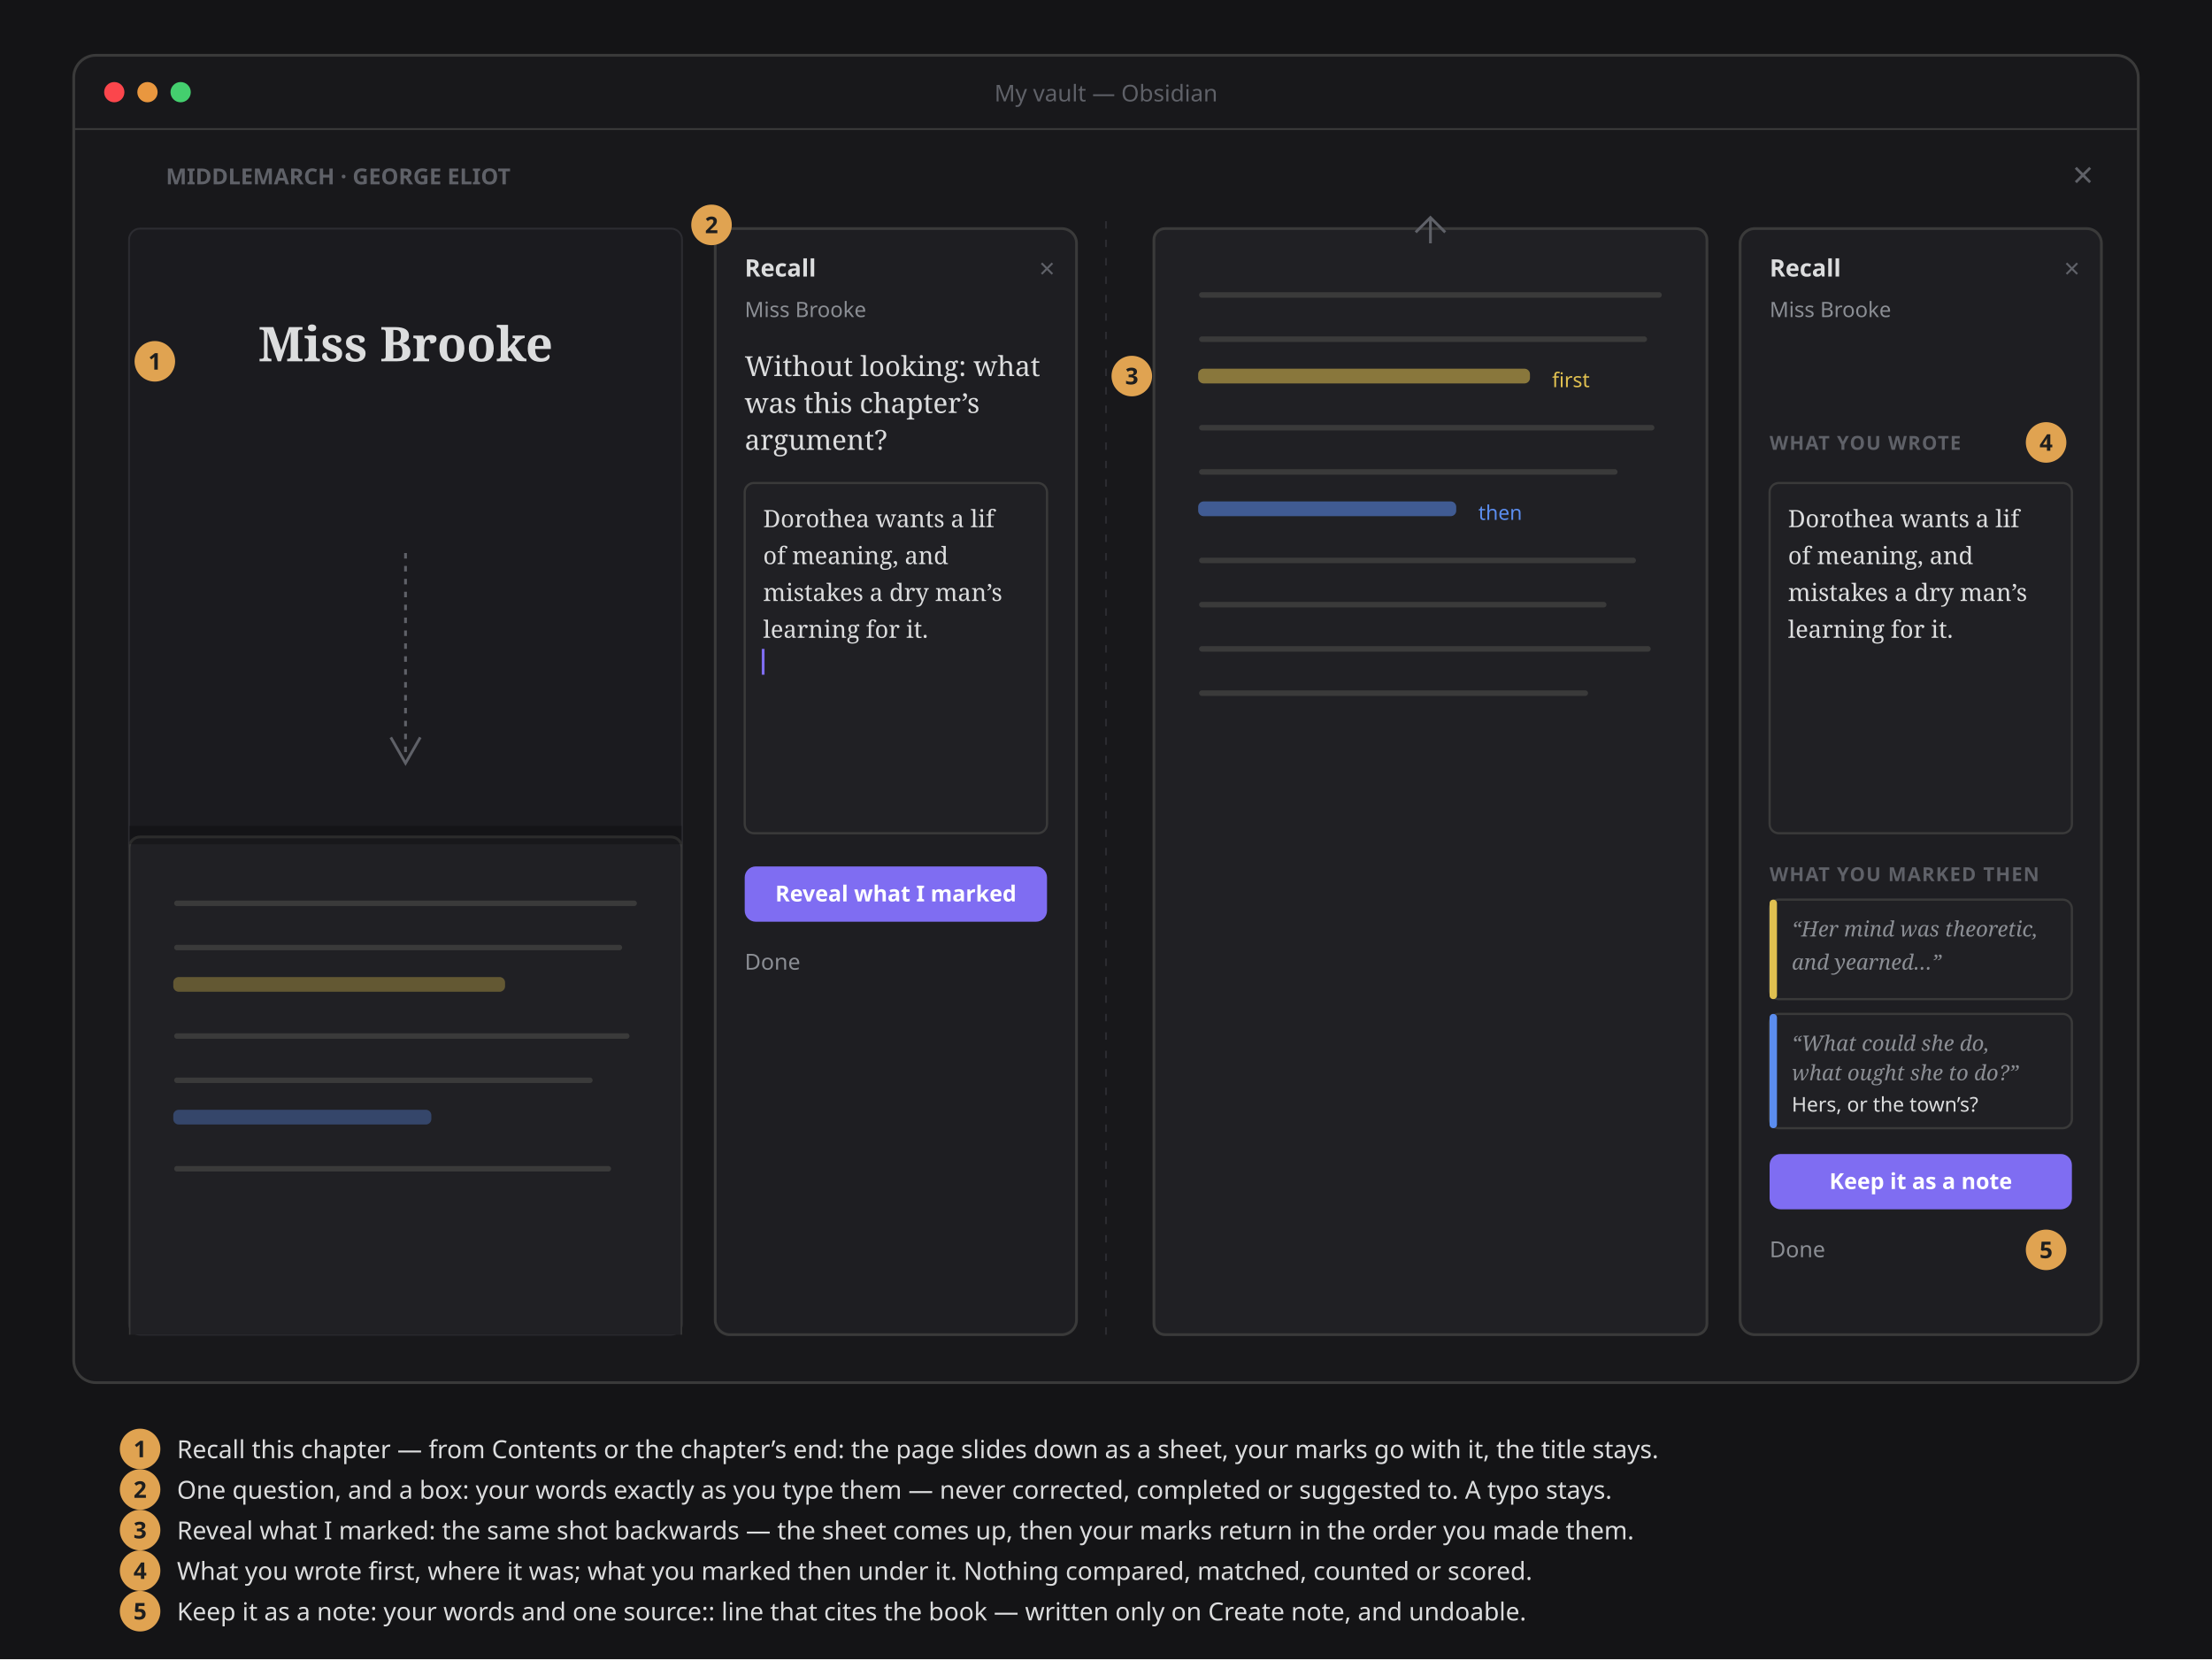
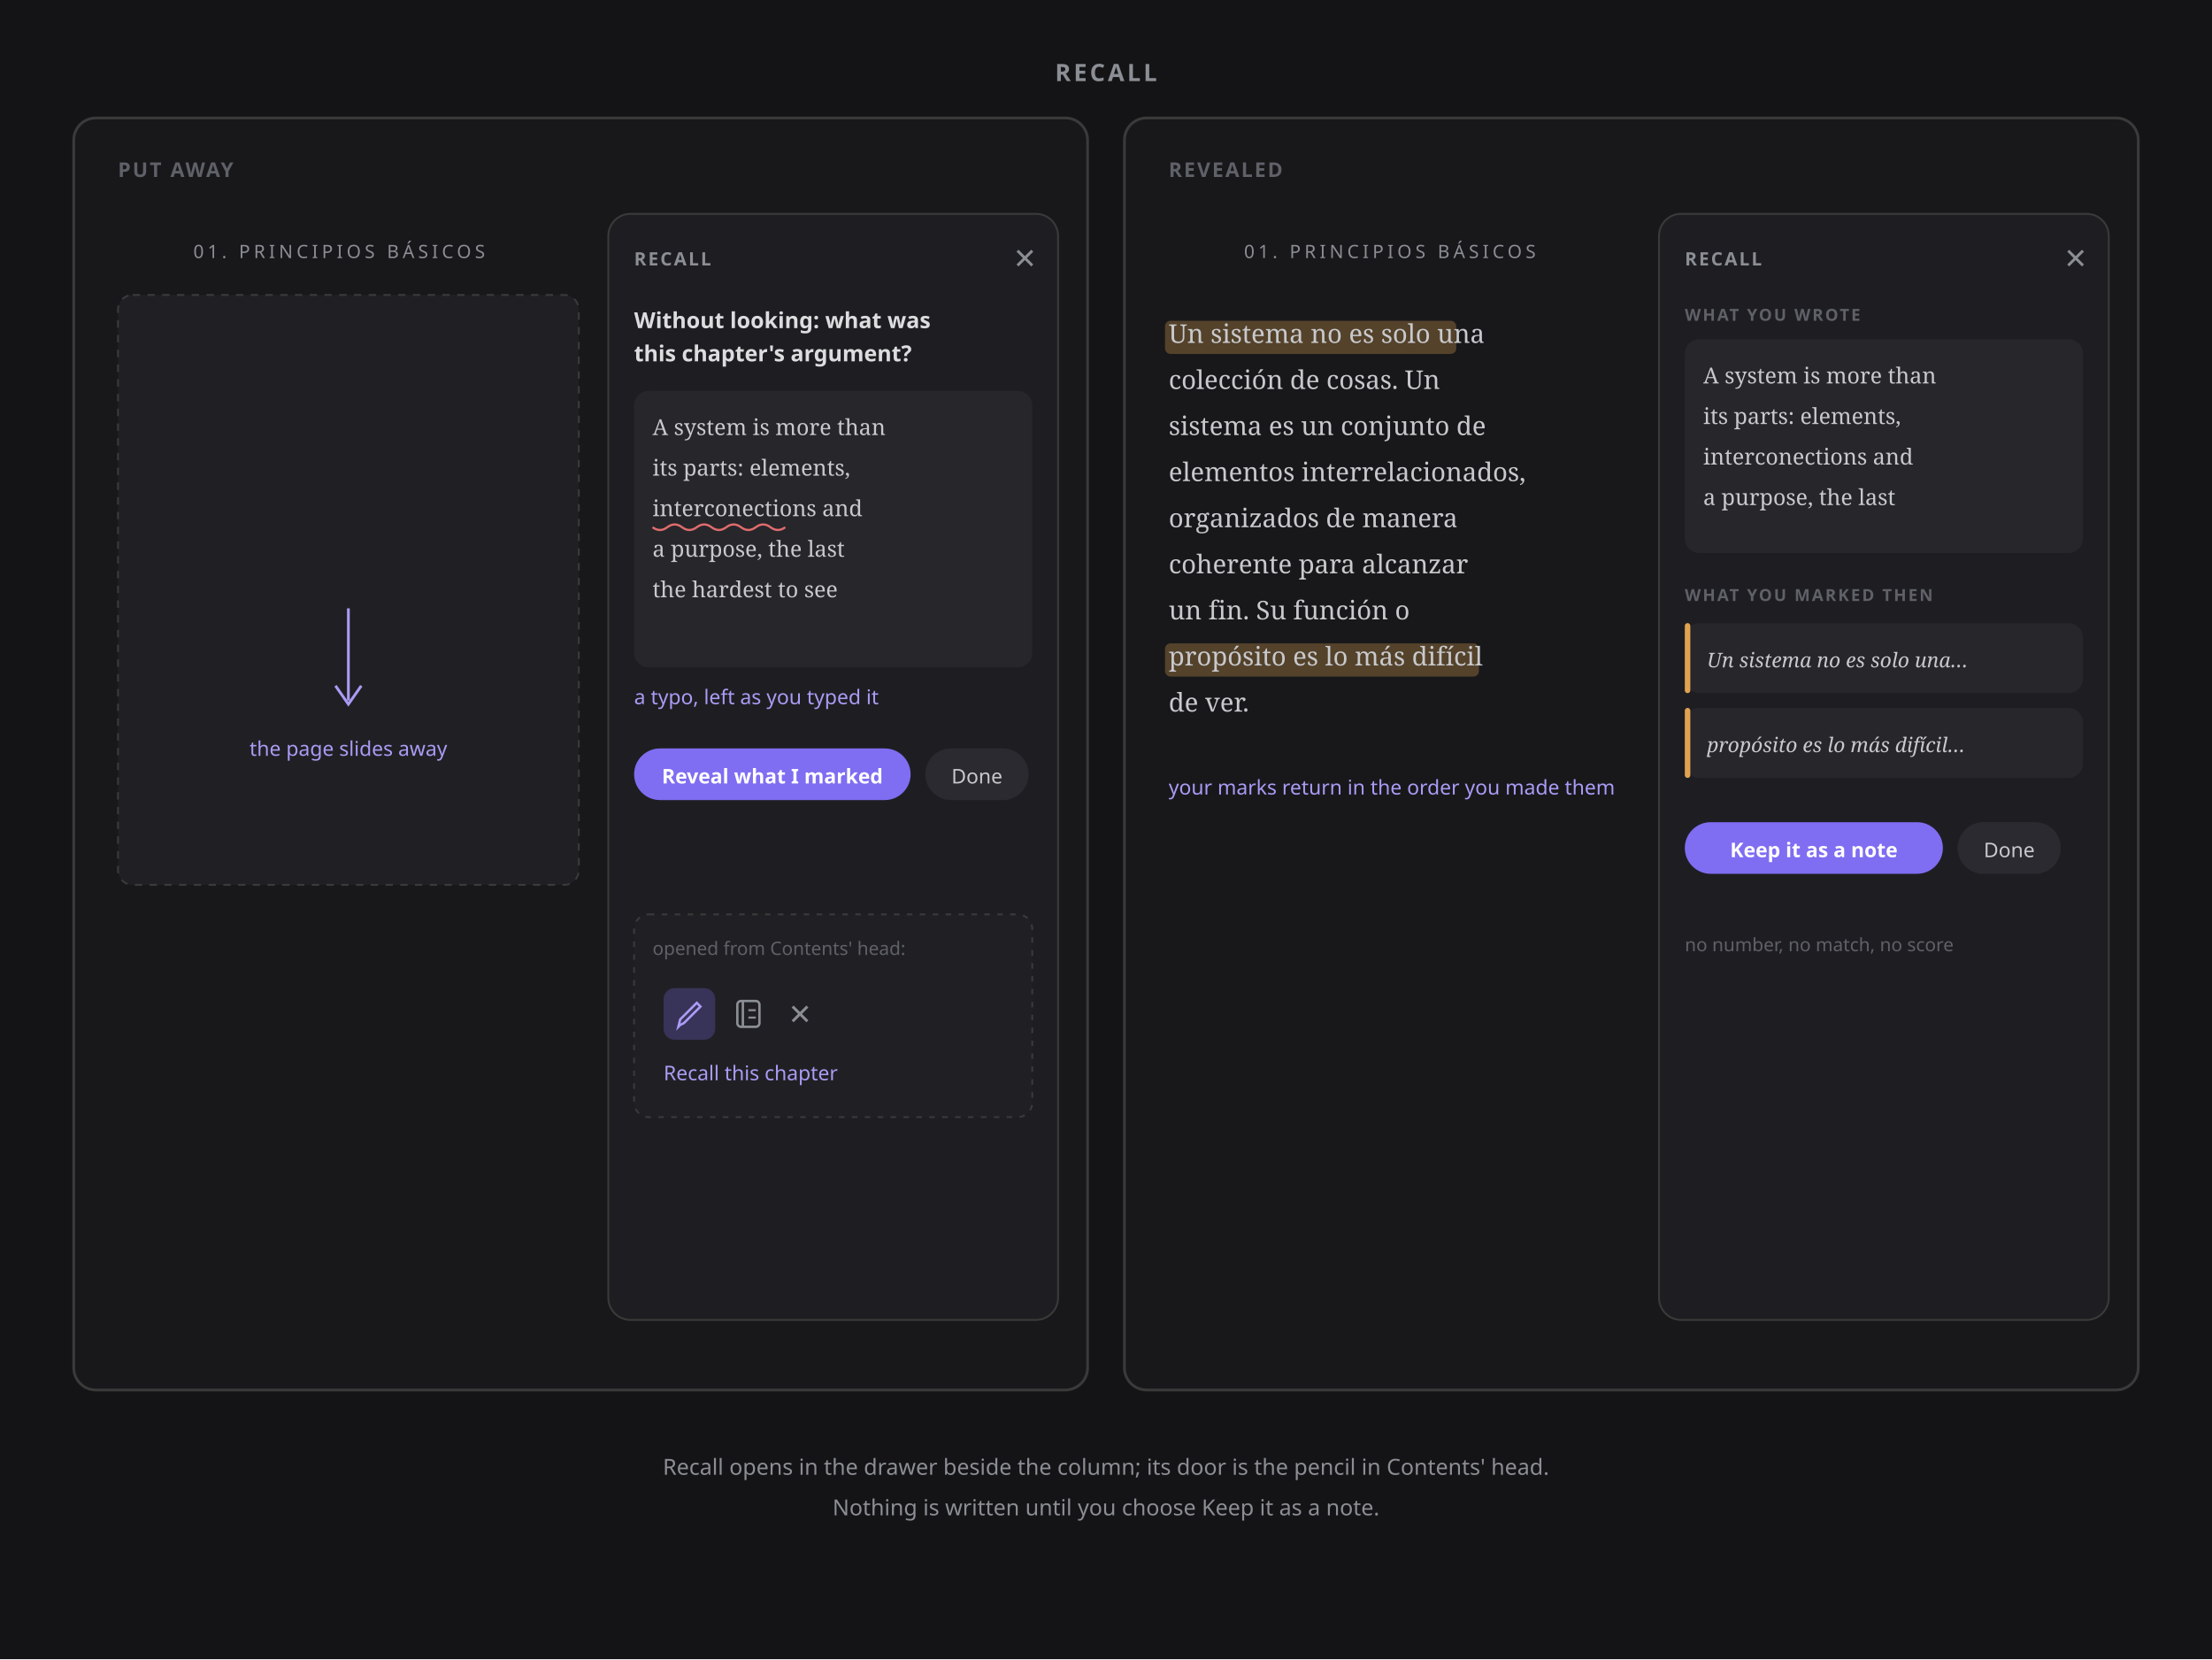
- <svg xmlns="http://www.w3.org/2000/svg" width="1200" height="900" viewBox="0 0 1200 900" role="img" aria-label="Recall. On the left the chapter is put away: the page slides down out of the column as a sheet, leaving the paper and the chapter's title, and the card beside it asks Without looking: what was this chapter's argument? above your words, a typo left as it is, with Reveal what I marked and Done. On the right the page is back and your two marks return in the order you made them; the card shows What you wrote, your words where they were, and under it What you marked then, then Keep it as a note and Done. No number, no match, no score.">
+ <svg xmlns="http://www.w3.org/2000/svg" width="1200" height="900" viewBox="0 0 1200 900" role="img" aria-label="Recall, from the drawer. Left: Contents' head offers Recall this chapter as a pencil beside the notebook; chosen, the chapter is put away — the page slides down out of the column as a sheet, leaving the paper and the chapter's title — and the drawer holds the recall card: Without looking: what was this chapter's argument? above your words, a typo left as it is, with Reveal what I marked and Done. Right: the page is back and your two marks return in the order you made them; the same drawer shows What you wrote, your words where they were, and under it What you marked then, then Keep it as a note and Done. No number, no match, no score.">
  <rect width="1200" height="900" fill="#141416" />
-   <rect x="40" y="30" width="1120" height="720" rx="12" fill="#18181b" stroke="#3a3a3a" stroke-width="1.5" />
-   <circle cx="62" cy="50" r="5.5" fill="#fb464c" />
-   <circle cx="80" cy="50" r="5.5" fill="#e9973f" />
-   <circle cx="98" cy="50" r="5.5" fill="#44cf6e" />
-   <text x="600" y="55" fill="#5f6168" font-family="sans-serif" font-size="12.5" text-anchor="middle">My vault — Obsidian</text>
-   <line x1="40" y1="70" x2="1160" y2="70" stroke="#3a3a3a" stroke-width="1" />
-   <text x="90" y="100" fill="#5f6168" font-family="sans-serif" font-size="12" font-weight="600">MIDDLEMARCH  ·  GEORGE ELIOT</text>
-   <text x="1130" y="102" fill="#5f6168" font-family="sans-serif" font-size="20" text-anchor="middle">×</text>
-   <line x1="600" y1="120" x2="600" y2="730" stroke="#2c2c31" stroke-width="1" stroke-dasharray="4 6" />
-   <rect x="70" y="124" width="300" height="600" rx="6" fill="#1b1b1f" stroke="#2c2c31" stroke-width="1" />
-   <text x="220" y="196" fill="#dcddde" font-family="Georgia, serif" font-size="26" font-weight="700" text-anchor="middle">Miss Brooke</text>
-   <clipPath id="column-left">
-     <rect x="70" y="124" width="300" height="600" />
-   </clipPath>
-   <g clip-path="url(#column-left)">
-     <g transform="translate(0 330)">
-       <rect x="70" y="124" width="300" height="600" rx="6" fill="#202024" stroke="#3a3a3a" stroke-width="1.5" />
-       <rect x="70" y="118" width="300" height="10" fill="#000000" opacity="0.25" />
-       <line x1="96" y1="160" x2="344" y2="160" stroke="#3a3a3a" stroke-width="3" stroke-linecap="round" />
-       <line x1="96" y1="184" x2="336" y2="184" stroke="#3a3a3a" stroke-width="3" stroke-linecap="round" />
-       <rect x="94" y="200" width="180" height="8" rx="3" fill="#e0c050" opacity="0.35" />
-       <line x1="96" y1="232" x2="340" y2="232" stroke="#3a3a3a" stroke-width="3" stroke-linecap="round" />
-       <line x1="96" y1="256" x2="320" y2="256" stroke="#3a3a3a" stroke-width="3" stroke-linecap="round" />
-       <rect x="94" y="272" width="140" height="8" rx="3" fill="#5b8def" opacity="0.35" />
-       <line x1="96" y1="304" x2="330" y2="304" stroke="#3a3a3a" stroke-width="3" stroke-linecap="round" />
-     </g>
-   </g>
-   <path d="M 220 300 L 220 410" stroke="#5f6168" stroke-width="1.5" stroke-dasharray="3 4" />
-   <path d="M 212 400 L 220 414 L 228 400" fill="none" stroke="#5f6168" stroke-width="1.5" />
-   <rect x="388" y="124" width="196" height="600" rx="8" fill="#1e1e22" stroke="#3a3a3a" stroke-width="1.5" />
-   <text x="404" y="150" fill="#dcddde" font-family="sans-serif" font-size="13" font-weight="600">Recall</text>
-   <text x="568" y="151" fill="#5f6168" font-family="sans-serif" font-size="15" text-anchor="middle">×</text>
-   <text x="404" y="172" fill="#8b8e94" font-family="sans-serif" font-size="11.5">Miss Brooke</text>
-   <g transform="translate(0 -6)">
-     <text x="404" y="210" fill="#dcddde" font-family="Georgia, serif" font-size="15">Without looking: what</text>
-     <text x="404" y="230" fill="#dcddde" font-family="Georgia, serif" font-size="15">was this chapter’s</text>
-     <text x="404" y="250" fill="#dcddde" font-family="Georgia, serif" font-size="15">argument?</text>
-   </g>
-   <rect x="404" y="262" width="164" height="190" rx="5" fill="#202024" stroke="#3a3a3a" stroke-width="1.2" />
-   <text x="414" y="286" fill="#dcddde" font-family="Georgia, serif" font-size="13">Dorothea wants a lif</text>
-   <text x="414" y="306" fill="#dcddde" font-family="Georgia, serif" font-size="13">of meaning, and</text>
-   <text x="414" y="326" fill="#dcddde" font-family="Georgia, serif" font-size="13">mistakes a dry man’s</text>
-   <text x="414" y="346" fill="#dcddde" font-family="Georgia, serif" font-size="13">learning for it.</text>
-   <line x1="414" y1="352" x2="414" y2="366" stroke="#7f6df2" stroke-width="1.5" />
-   <rect x="404" y="470" width="164" height="30" rx="6" fill="#7f6df2" />
-   <text x="486" y="489" fill="#ffffff" font-family="sans-serif" font-size="12" font-weight="600" text-anchor="middle">Reveal what I marked</text>
-   <text x="404" y="526" fill="#8b8e94" font-family="sans-serif" font-size="12">Done</text>
-   <rect x="626" y="124" width="300" height="600" rx="6" fill="#202024" stroke="#3a3a3a" stroke-width="1.5" />
-   <path d="M 776 132 L 776 118 M 768 126 L 776 118 L 784 126" fill="none" stroke="#5f6168" stroke-width="1.5" />
-   <line x1="652" y1="160" x2="900" y2="160" stroke="#3a3a3a" stroke-width="3" stroke-linecap="round" />
-   <line x1="652" y1="184" x2="892" y2="184" stroke="#3a3a3a" stroke-width="3" stroke-linecap="round" />
-   <rect x="650" y="200" width="180" height="8" rx="3" fill="#e0c050" opacity="0.55" />
-   <line x1="652" y1="232" x2="896" y2="232" stroke="#3a3a3a" stroke-width="3" stroke-linecap="round" />
-   <line x1="652" y1="256" x2="876" y2="256" stroke="#3a3a3a" stroke-width="3" stroke-linecap="round" />
-   <rect x="650" y="272" width="140" height="8" rx="3" fill="#5b8def" opacity="0.55" />
-   <line x1="652" y1="304" x2="886" y2="304" stroke="#3a3a3a" stroke-width="3" stroke-linecap="round" />
-   <line x1="652" y1="328" x2="870" y2="328" stroke="#3a3a3a" stroke-width="3" stroke-linecap="round" />
-   <line x1="652" y1="352" x2="894" y2="352" stroke="#3a3a3a" stroke-width="3" stroke-linecap="round" />
-   <line x1="652" y1="376" x2="860" y2="376" stroke="#3a3a3a" stroke-width="3" stroke-linecap="round" />
-   <text x="842" y="210" fill="#e0c050" font-family="sans-serif" font-size="11">first</text>
-   <text x="802" y="282" fill="#5b8def" font-family="sans-serif" font-size="11">then</text>
-   <rect x="944" y="124" width="196" height="600" rx="8" fill="#1e1e22" stroke="#3a3a3a" stroke-width="1.5" />
-   <text x="960" y="150" fill="#dcddde" font-family="sans-serif" font-size="13" font-weight="600">Recall</text>
-   <text x="1124" y="151" fill="#5f6168" font-family="sans-serif" font-size="15" text-anchor="middle">×</text>
-   <text x="960" y="172" fill="#8b8e94" font-family="sans-serif" font-size="11.5">Miss Brooke</text>
-   <text x="960" y="244" fill="#5f6168" font-family="sans-serif" font-size="10.5" font-weight="600" letter-spacing="0.6">WHAT YOU WROTE</text>
-   <rect x="960" y="262" width="164" height="190" rx="5" fill="#202024" stroke="#3a3a3a" stroke-width="1.2" />
-   <text x="970" y="286" fill="#dcddde" font-family="Georgia, serif" font-size="13">Dorothea wants a lif</text>
-   <text x="970" y="306" fill="#dcddde" font-family="Georgia, serif" font-size="13">of meaning, and</text>
-   <text x="970" y="326" fill="#dcddde" font-family="Georgia, serif" font-size="13">mistakes a dry man’s</text>
-   <text x="970" y="346" fill="#dcddde" font-family="Georgia, serif" font-size="13">learning for it.</text>
-   <text x="960" y="478" fill="#5f6168" font-family="sans-serif" font-size="10.5" font-weight="600" letter-spacing="0.6">WHAT YOU MARKED THEN</text>
-   <rect x="960" y="488" width="164" height="54" rx="5" fill="#202024" stroke="#3a3a3a" stroke-width="1.2" />
-   <rect x="960" y="488" width="4" height="54" rx="2" fill="#e0c050" />
-   <text x="972" y="508" fill="#8b8e94" font-family="Georgia, serif" font-size="11.5" font-style="italic">“Her mind was theoretic,</text>
-   <text x="972" y="526" fill="#8b8e94" font-family="Georgia, serif" font-size="11.5" font-style="italic">and yearned…”</text>
-   <rect x="960" y="550" width="164" height="62" rx="5" fill="#202024" stroke="#3a3a3a" stroke-width="1.2" />
-   <rect x="960" y="550" width="4" height="62" rx="2" fill="#5b8def" />
-   <text x="972" y="570" fill="#8b8e94" font-family="Georgia, serif" font-size="11.5" font-style="italic">“What could she do,</text>
-   <text x="972" y="586" fill="#8b8e94" font-family="Georgia, serif" font-size="11.5" font-style="italic">what ought she to do?”</text>
-   <text x="972" y="603" fill="#dcddde" font-family="sans-serif" font-size="11">Hers, or the town’s?</text>
-   <rect x="960" y="626" width="164" height="30" rx="6" fill="#7f6df2" />
-   <text x="1042" y="645" fill="#ffffff" font-family="sans-serif" font-size="12" font-weight="600" text-anchor="middle">Keep it as a note</text>
-   <text x="960" y="682" fill="#8b8e94" font-family="sans-serif" font-size="12">Done</text>
-   <circle cx="84" cy="196" r="11" fill="#e0a351" />
-   <text x="84" y="200.5" fill="#1e1e1e" font-family="sans-serif" font-size="12.5" font-weight="700" text-anchor="middle">1</text>
-   <circle cx="386" cy="122" r="11" fill="#e0a351" />
-   <text x="386" y="126.5" fill="#1e1e1e" font-family="sans-serif" font-size="12.5" font-weight="700" text-anchor="middle">2</text>
-   <circle cx="614" cy="204" r="11" fill="#e0a351" />
-   <text x="614" y="208.5" fill="#1e1e1e" font-family="sans-serif" font-size="12.5" font-weight="700" text-anchor="middle">3</text>
-   <circle cx="1110" cy="240" r="11" fill="#e0a351" />
-   <text x="1110" y="244.5" fill="#1e1e1e" font-family="sans-serif" font-size="12.5" font-weight="700" text-anchor="middle">4</text>
-   <circle cx="1110" cy="678" r="11" fill="#e0a351" />
-   <text x="1110" y="682.5" fill="#1e1e1e" font-family="sans-serif" font-size="12.5" font-weight="700" text-anchor="middle">5</text>
-   <circle cx="76" cy="786" r="11" fill="#e0a351" />
-   <text x="76" y="790.5" fill="#1e1e1e" font-family="sans-serif" font-size="12.5" font-weight="700" text-anchor="middle">1</text>
-   <text x="96" y="791" fill="#dcddde" font-family="sans-serif" font-size="13.5">Recall this chapter — from Contents or the chapter’s end: the page slides down as a sheet, your marks go with it, the title stays.</text>
-   <circle cx="76" cy="808" r="11" fill="#e0a351" />
-   <text x="76" y="812.5" fill="#1e1e1e" font-family="sans-serif" font-size="12.5" font-weight="700" text-anchor="middle">2</text>
-   <text x="96" y="813" fill="#dcddde" font-family="sans-serif" font-size="13.5">One question, and a box: your words exactly as you type them — never corrected, completed or suggested to. A typo stays.</text>
-   <circle cx="76" cy="830" r="11" fill="#e0a351" />
-   <text x="76" y="834.5" fill="#1e1e1e" font-family="sans-serif" font-size="12.5" font-weight="700" text-anchor="middle">3</text>
-   <text x="96" y="835" fill="#dcddde" font-family="sans-serif" font-size="13.5">Reveal what I marked: the same shot backwards — the sheet comes up, then your marks return in the order you made them.</text>
-   <circle cx="76" cy="852" r="11" fill="#e0a351" />
-   <text x="76" y="856.5" fill="#1e1e1e" font-family="sans-serif" font-size="12.5" font-weight="700" text-anchor="middle">4</text>
-   <text x="96" y="857" fill="#dcddde" font-family="sans-serif" font-size="13.5">What you wrote first, where it was; what you marked then under it. Nothing compared, matched, counted or scored.</text>
-   <circle cx="76" cy="874" r="11" fill="#e0a351" />
-   <text x="76" y="878.5" fill="#1e1e1e" font-family="sans-serif" font-size="12.5" font-weight="700" text-anchor="middle">5</text>
-   <text x="96" y="879" fill="#dcddde" font-family="sans-serif" font-size="13.5">Keep it as a note: your words and one source:: line that cites the book — written only on Create note, and undoable.</text>
+   <text x="600.0" y="44" fill="#8b8e94" font-family="sans-serif" font-size="13" font-weight="600" text-anchor="middle" letter-spacing="1.5">RECALL</text>
+   <rect x="40" y="64" width="550" height="690" rx="12" fill="#18181b" stroke="#3a3a3a" stroke-width="1.5" />
+   <text x="64" y="96" fill="#5f6168" font-family="sans-serif" font-size="11" font-weight="600" letter-spacing="1">PUT AWAY</text>
+   <text x="184" y="140" fill="#8b8e94" font-family="sans-serif" font-size="10" text-anchor="middle" letter-spacing="2">01. PRINCIPIOS BÁSICOS</text>
+   <rect x="64" y="160" width="250" height="320" rx="8" fill="#202024" stroke="#3a3a3a" stroke-width="1" stroke-dasharray="4 4" />
+   <path d="M 189 330 L 189 380" stroke="#a99cf5" stroke-width="1.5" fill="none" />
+   <path d="M 182 372 L 189 382 L 196 372" stroke="#a99cf5" stroke-width="1.5" fill="none" />
+   <text x="189" y="410" fill="#a99cf5" font-family="sans-serif" font-size="11" text-anchor="middle">the page slides away</text>
+   <rect x="330" y="116" width="244" height="600" rx="12" fill="#1e1e22" stroke="#3a3a3a" stroke-width="1" />
+   <text x="344" y="144" fill="#8b8e94" font-family="sans-serif" font-size="10" font-weight="600" letter-spacing="1">RECALL</text>
+   <path d="M 552.0 136.0 L 560.0 144.0 M 560.0 136.0 L 552.0 144.0" stroke="#8b8e94" stroke-width="1.5" fill="none" />
+   <text x="344" y="178" fill="#dcddde" font-family="sans-serif" font-size="12" font-weight="600">Without looking: what was</text>
+   <text x="344" y="196" fill="#dcddde" font-family="sans-serif" font-size="12" font-weight="600">this chapter's argument?</text>
+   <rect x="344" y="212" width="216" height="150" rx="8" fill="#26262b" />
+   <text x="354" y="236" fill="#c8c9cc" font-family="serif" font-size="12">A system is more than</text>
+   <text x="354" y="258" fill="#c8c9cc" font-family="serif" font-size="12">its parts: elements,</text>
+   <text x="354" y="280" fill="#c8c9cc" font-family="serif" font-size="12">interconections and</text>
+   <text x="354" y="302" fill="#c8c9cc" font-family="serif" font-size="12">a purpose, the last</text>
+   <text x="354" y="324" fill="#c8c9cc" font-family="serif" font-size="12">the hardest to see</text>
+   <path d="M 354 286 q 4 3 8 0 q 4 -3 8 0 q 4 3 8 0 q 4 -3 8 0 q 4 3 8 0 q 4 -3 8 0 q 4 3 8 0 q 4 -3 8 0 q 4 3 8 0" stroke="#e06c6c" stroke-width="1.2" fill="none" />
+   <text x="344" y="382" fill="#a99cf5" font-family="sans-serif" font-size="11">a typo, left as you typed it</text>
+   <rect x="344" y="406" width="150" height="28" rx="14" fill="#7f6df2" />
+   <text x="419" y="425" fill="#ffffff" font-family="sans-serif" font-size="11" font-weight="600" text-anchor="middle">Reveal what I marked</text>
+   <rect x="502" y="406" width="56" height="28" rx="14" fill="#2a2a30" />
+   <text x="530" y="425" fill="#c8c9cc" font-family="sans-serif" font-size="11" text-anchor="middle">Done</text>
+   <rect x="344" y="496" width="216" height="110" rx="8" fill="#202024" stroke="#3a3a3a" stroke-width="1" stroke-dasharray="3 4" />
+   <text x="354" y="518" fill="#5f6168" font-family="sans-serif" font-size="10">opened from Contents' head:</text>
+   <rect x="360" y="536" width="28" height="28" rx="6" fill="#7f6df2" opacity="0.25" />
+   <path d="M 369 556 L 368 557 L 369 553 L 378 544 L 380 546 L 371 555 Z" stroke="#a99cf5" stroke-width="1.3" fill="none" />
+   <rect x="400" y="543" width="12" height="14" rx="2" fill="none" stroke="#8b8e94" stroke-width="1.3" />
+   <path d="M 403 543 L 403 557" stroke="#8b8e94" stroke-width="1.3" fill="none" />
+   <path d="M 406 548 L 410 548" stroke="#8b8e94" stroke-width="1.1" fill="none" />
+   <path d="M 406 552 L 410 552" stroke="#8b8e94" stroke-width="1.1" fill="none" />
+   <path d="M 430.0 546.0 L 438.0 554.0 M 438.0 546.0 L 430.0 554.0" stroke="#8b8e94" stroke-width="1.5" fill="none" />
+   <text x="360" y="586" fill="#a99cf5" font-family="sans-serif" font-size="11">Recall this chapter</text>
+   <rect x="610" y="64" width="550" height="690" rx="12" fill="#18181b" stroke="#3a3a3a" stroke-width="1.5" />
+   <text x="634" y="96" fill="#5f6168" font-family="sans-serif" font-size="11" font-weight="600" letter-spacing="1">REVEALED</text>
+   <text x="754" y="140" fill="#8b8e94" font-family="sans-serif" font-size="10" text-anchor="middle" letter-spacing="2">01. PRINCIPIOS BÁSICOS</text>
+   <rect x="632.0" y="174" width="158.0" height="18" rx="3" fill="#e0a351" opacity="0.3" />
+   <text x="634" y="186" fill="#c8c9cc" font-family="serif" font-size="14">Un sistema no es solo una</text>
+   <text x="634" y="211" fill="#c8c9cc" font-family="serif" font-size="14">colección de cosas. Un</text>
+   <text x="634" y="236" fill="#c8c9cc" font-family="serif" font-size="14">sistema es un conjunto de</text>
+   <text x="634" y="261" fill="#c8c9cc" font-family="serif" font-size="14">elementos interrelacionados,</text>
+   <text x="634" y="286" fill="#c8c9cc" font-family="serif" font-size="14">organizados de manera</text>
+   <text x="634" y="311" fill="#c8c9cc" font-family="serif" font-size="14">coherente para alcanzar</text>
+   <text x="634" y="336" fill="#c8c9cc" font-family="serif" font-size="14">un fin. Su función o</text>
+   <rect x="632.0" y="349" width="170.32" height="18" rx="3" fill="#e0a351" opacity="0.3" />
+   <text x="634" y="361" fill="#c8c9cc" font-family="serif" font-size="14">propósito es lo más difícil</text>
+   <text x="634" y="386" fill="#c8c9cc" font-family="serif" font-size="14">de ver.</text>
+   <text x="634" y="431" fill="#a99cf5" font-family="sans-serif" font-size="11">your marks return in the order you made them</text>
+   <rect x="900" y="116" width="244" height="600" rx="12" fill="#1e1e22" stroke="#3a3a3a" stroke-width="1" />
+   <text x="914" y="144" fill="#8b8e94" font-family="sans-serif" font-size="10" font-weight="600" letter-spacing="1">RECALL</text>
+   <path d="M 1122.0 136.0 L 1130.0 144.0 M 1130.0 136.0 L 1122.0 144.0" stroke="#8b8e94" stroke-width="1.5" fill="none" />
+   <text x="914" y="174" fill="#5f6168" font-family="sans-serif" font-size="9" font-weight="600" letter-spacing="1">WHAT YOU WROTE</text>
+   <rect x="914" y="184" width="216" height="116" rx="8" fill="#26262b" />
+   <text x="924" y="208" fill="#c8c9cc" font-family="serif" font-size="12">A system is more than</text>
+   <text x="924" y="230" fill="#c8c9cc" font-family="serif" font-size="12">its parts: elements,</text>
+   <text x="924" y="252" fill="#c8c9cc" font-family="serif" font-size="12">interconections and</text>
+   <text x="924" y="274" fill="#c8c9cc" font-family="serif" font-size="12">a purpose, the last</text>
+   <text x="914" y="326" fill="#5f6168" font-family="sans-serif" font-size="9" font-weight="600" letter-spacing="1">WHAT YOU MARKED THEN</text>
+   <rect x="914" y="338" width="216" height="38" rx="8" fill="#26262b" />
+   <rect x="914" y="338" width="3" height="38" rx="1.5" fill="#e0a351" />
+   <text x="926" y="362" fill="#c8c9cc" font-family="serif" font-size="11" font-style="italic">Un sistema no es solo una…</text>
+   <rect x="914" y="384" width="216" height="38" rx="8" fill="#26262b" />
+   <rect x="914" y="384" width="3" height="38" rx="1.5" fill="#e0a351" />
+   <text x="926" y="408" fill="#c8c9cc" font-family="serif" font-size="11" font-style="italic">propósito es lo más difícil…</text>
+   <rect x="914" y="446" width="140" height="28" rx="14" fill="#7f6df2" />
+   <text x="984" y="465" fill="#ffffff" font-family="sans-serif" font-size="11" font-weight="600" text-anchor="middle">Keep it as a note</text>
+   <rect x="1062" y="446" width="56" height="28" rx="14" fill="#2a2a30" />
+   <text x="1090" y="465" fill="#c8c9cc" font-family="sans-serif" font-size="11" text-anchor="middle">Done</text>
+   <text x="914" y="516" fill="#5f6168" font-family="sans-serif" font-size="10">no number, no match, no score</text>
+   <text x="600" y="800" fill="#8b8e94" font-family="sans-serif" font-size="12" text-anchor="middle">Recall opens in the drawer beside the column; its door is the pencil in Contents' head.</text>
+   <text x="600" y="822" fill="#8b8e94" font-family="sans-serif" font-size="12" text-anchor="middle">Nothing is written until you choose Keep it as a note.</text>
</svg>
